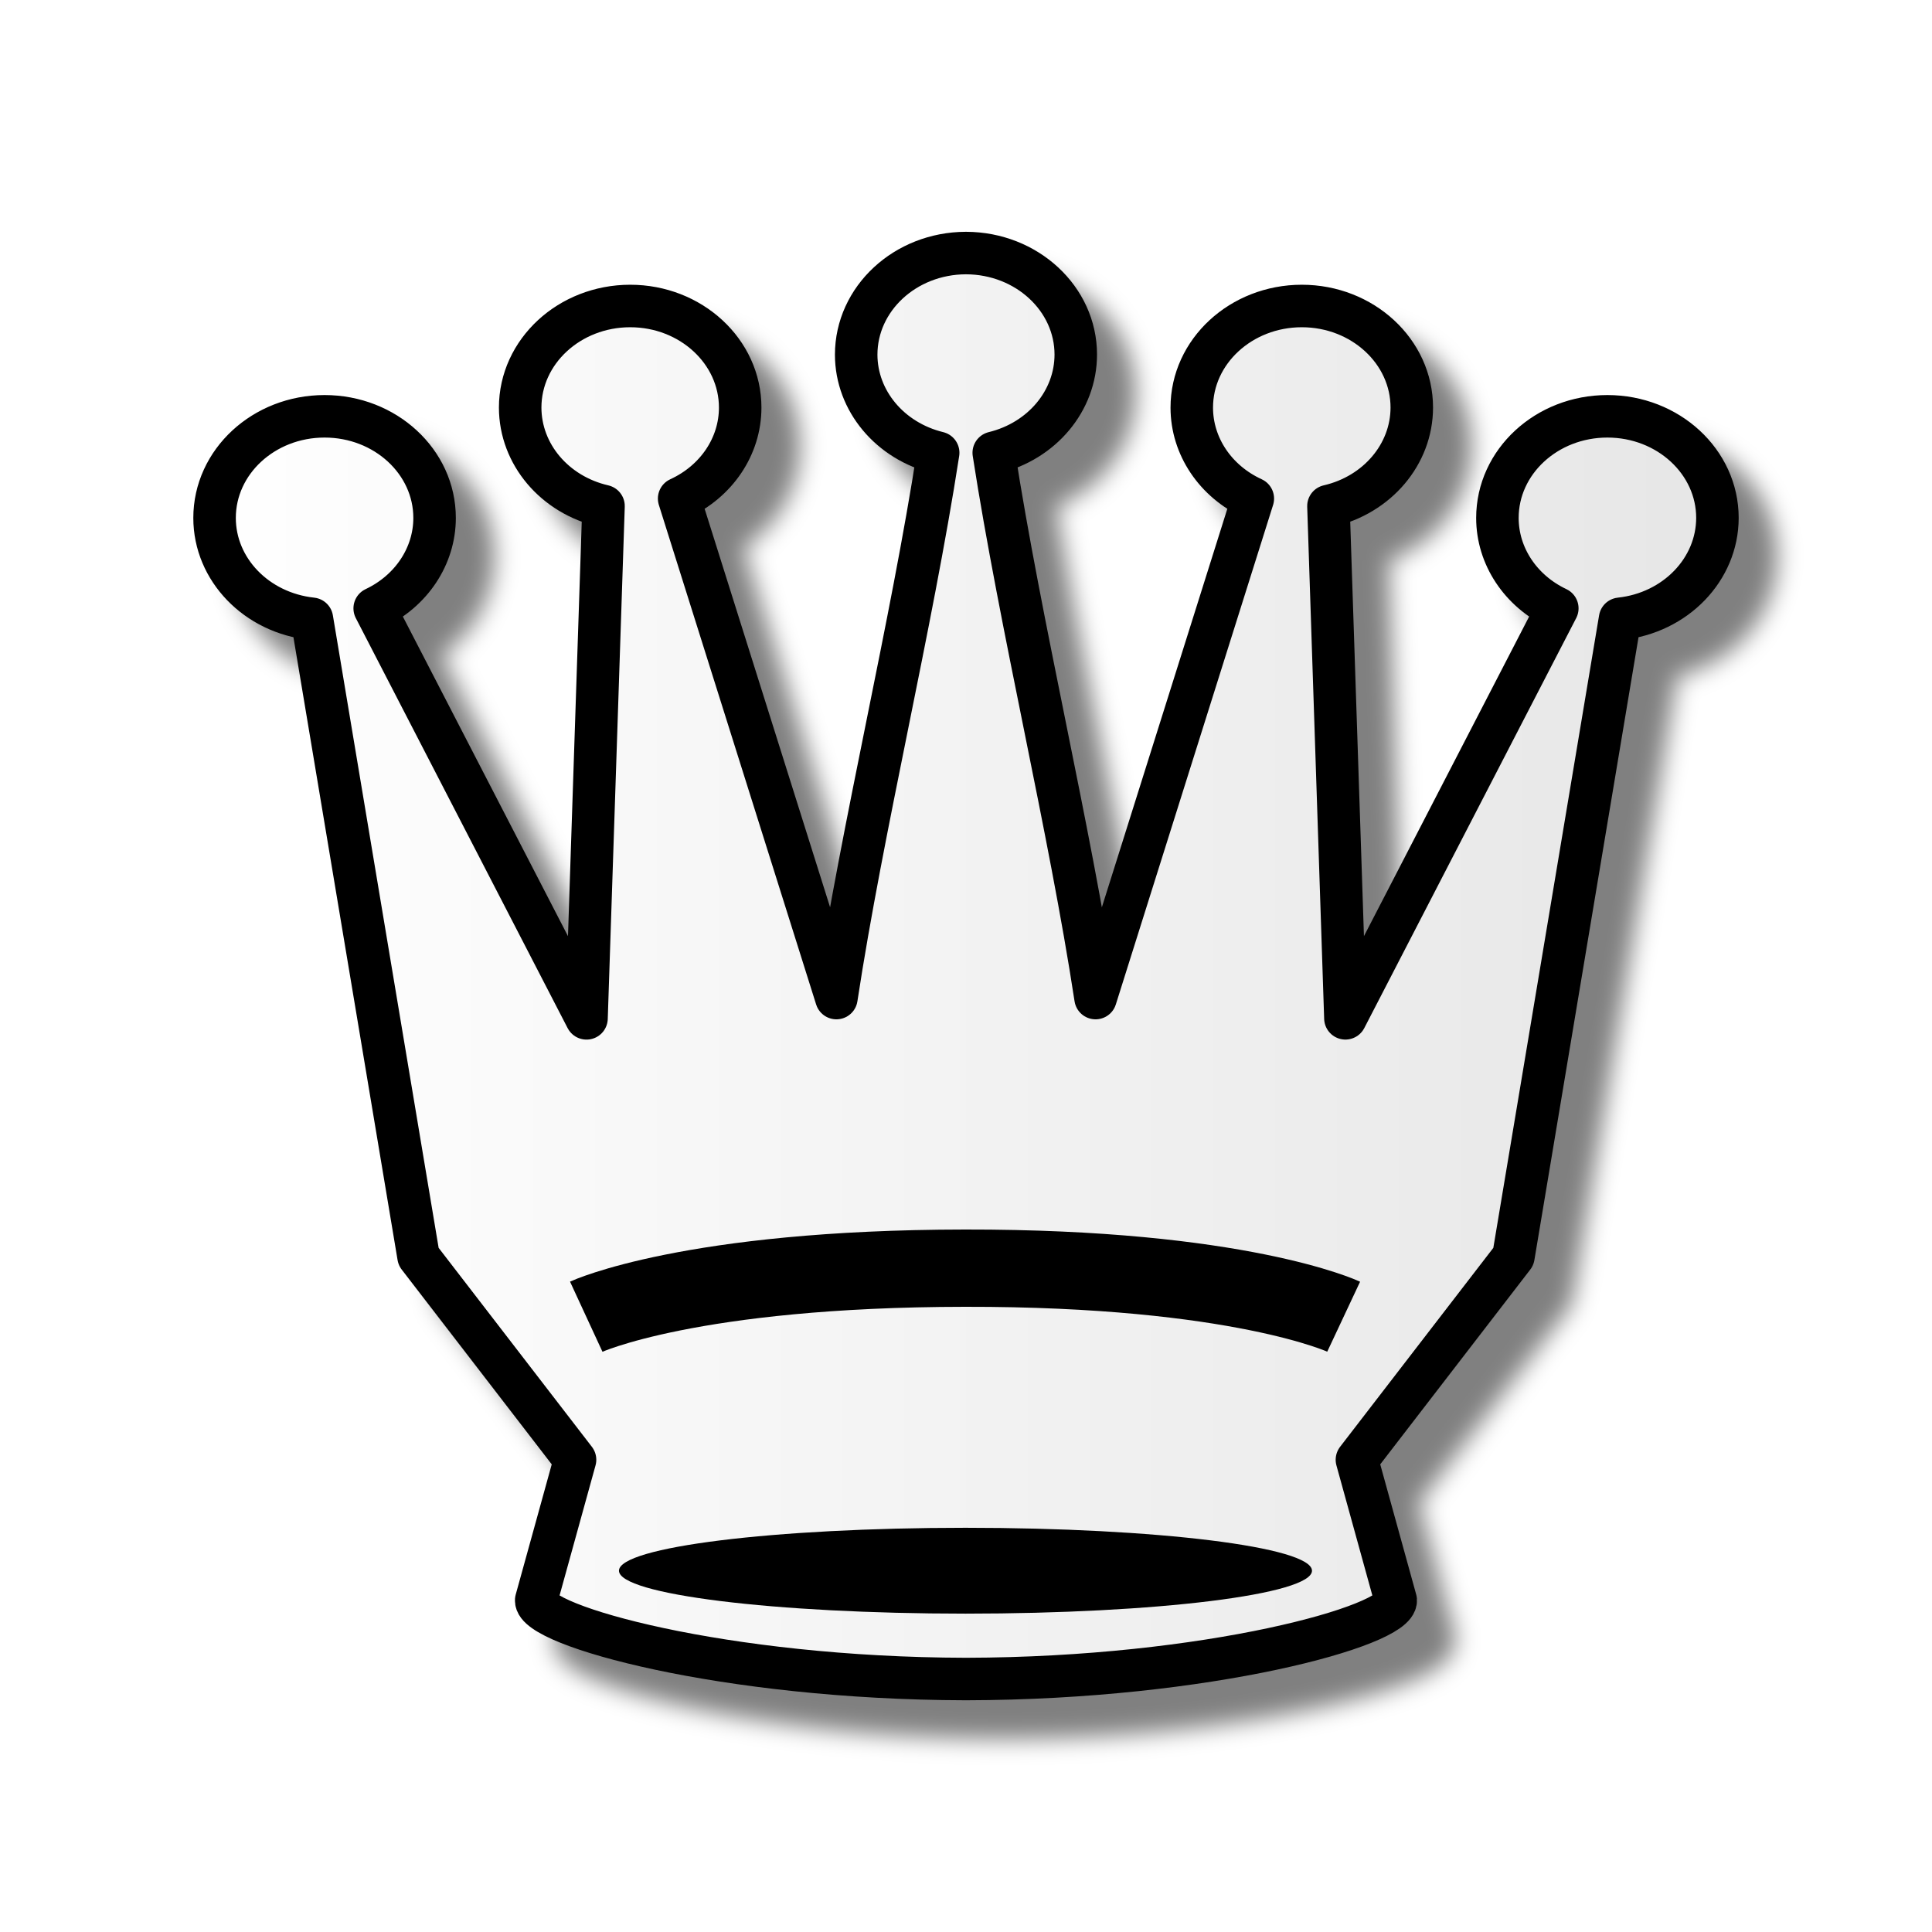
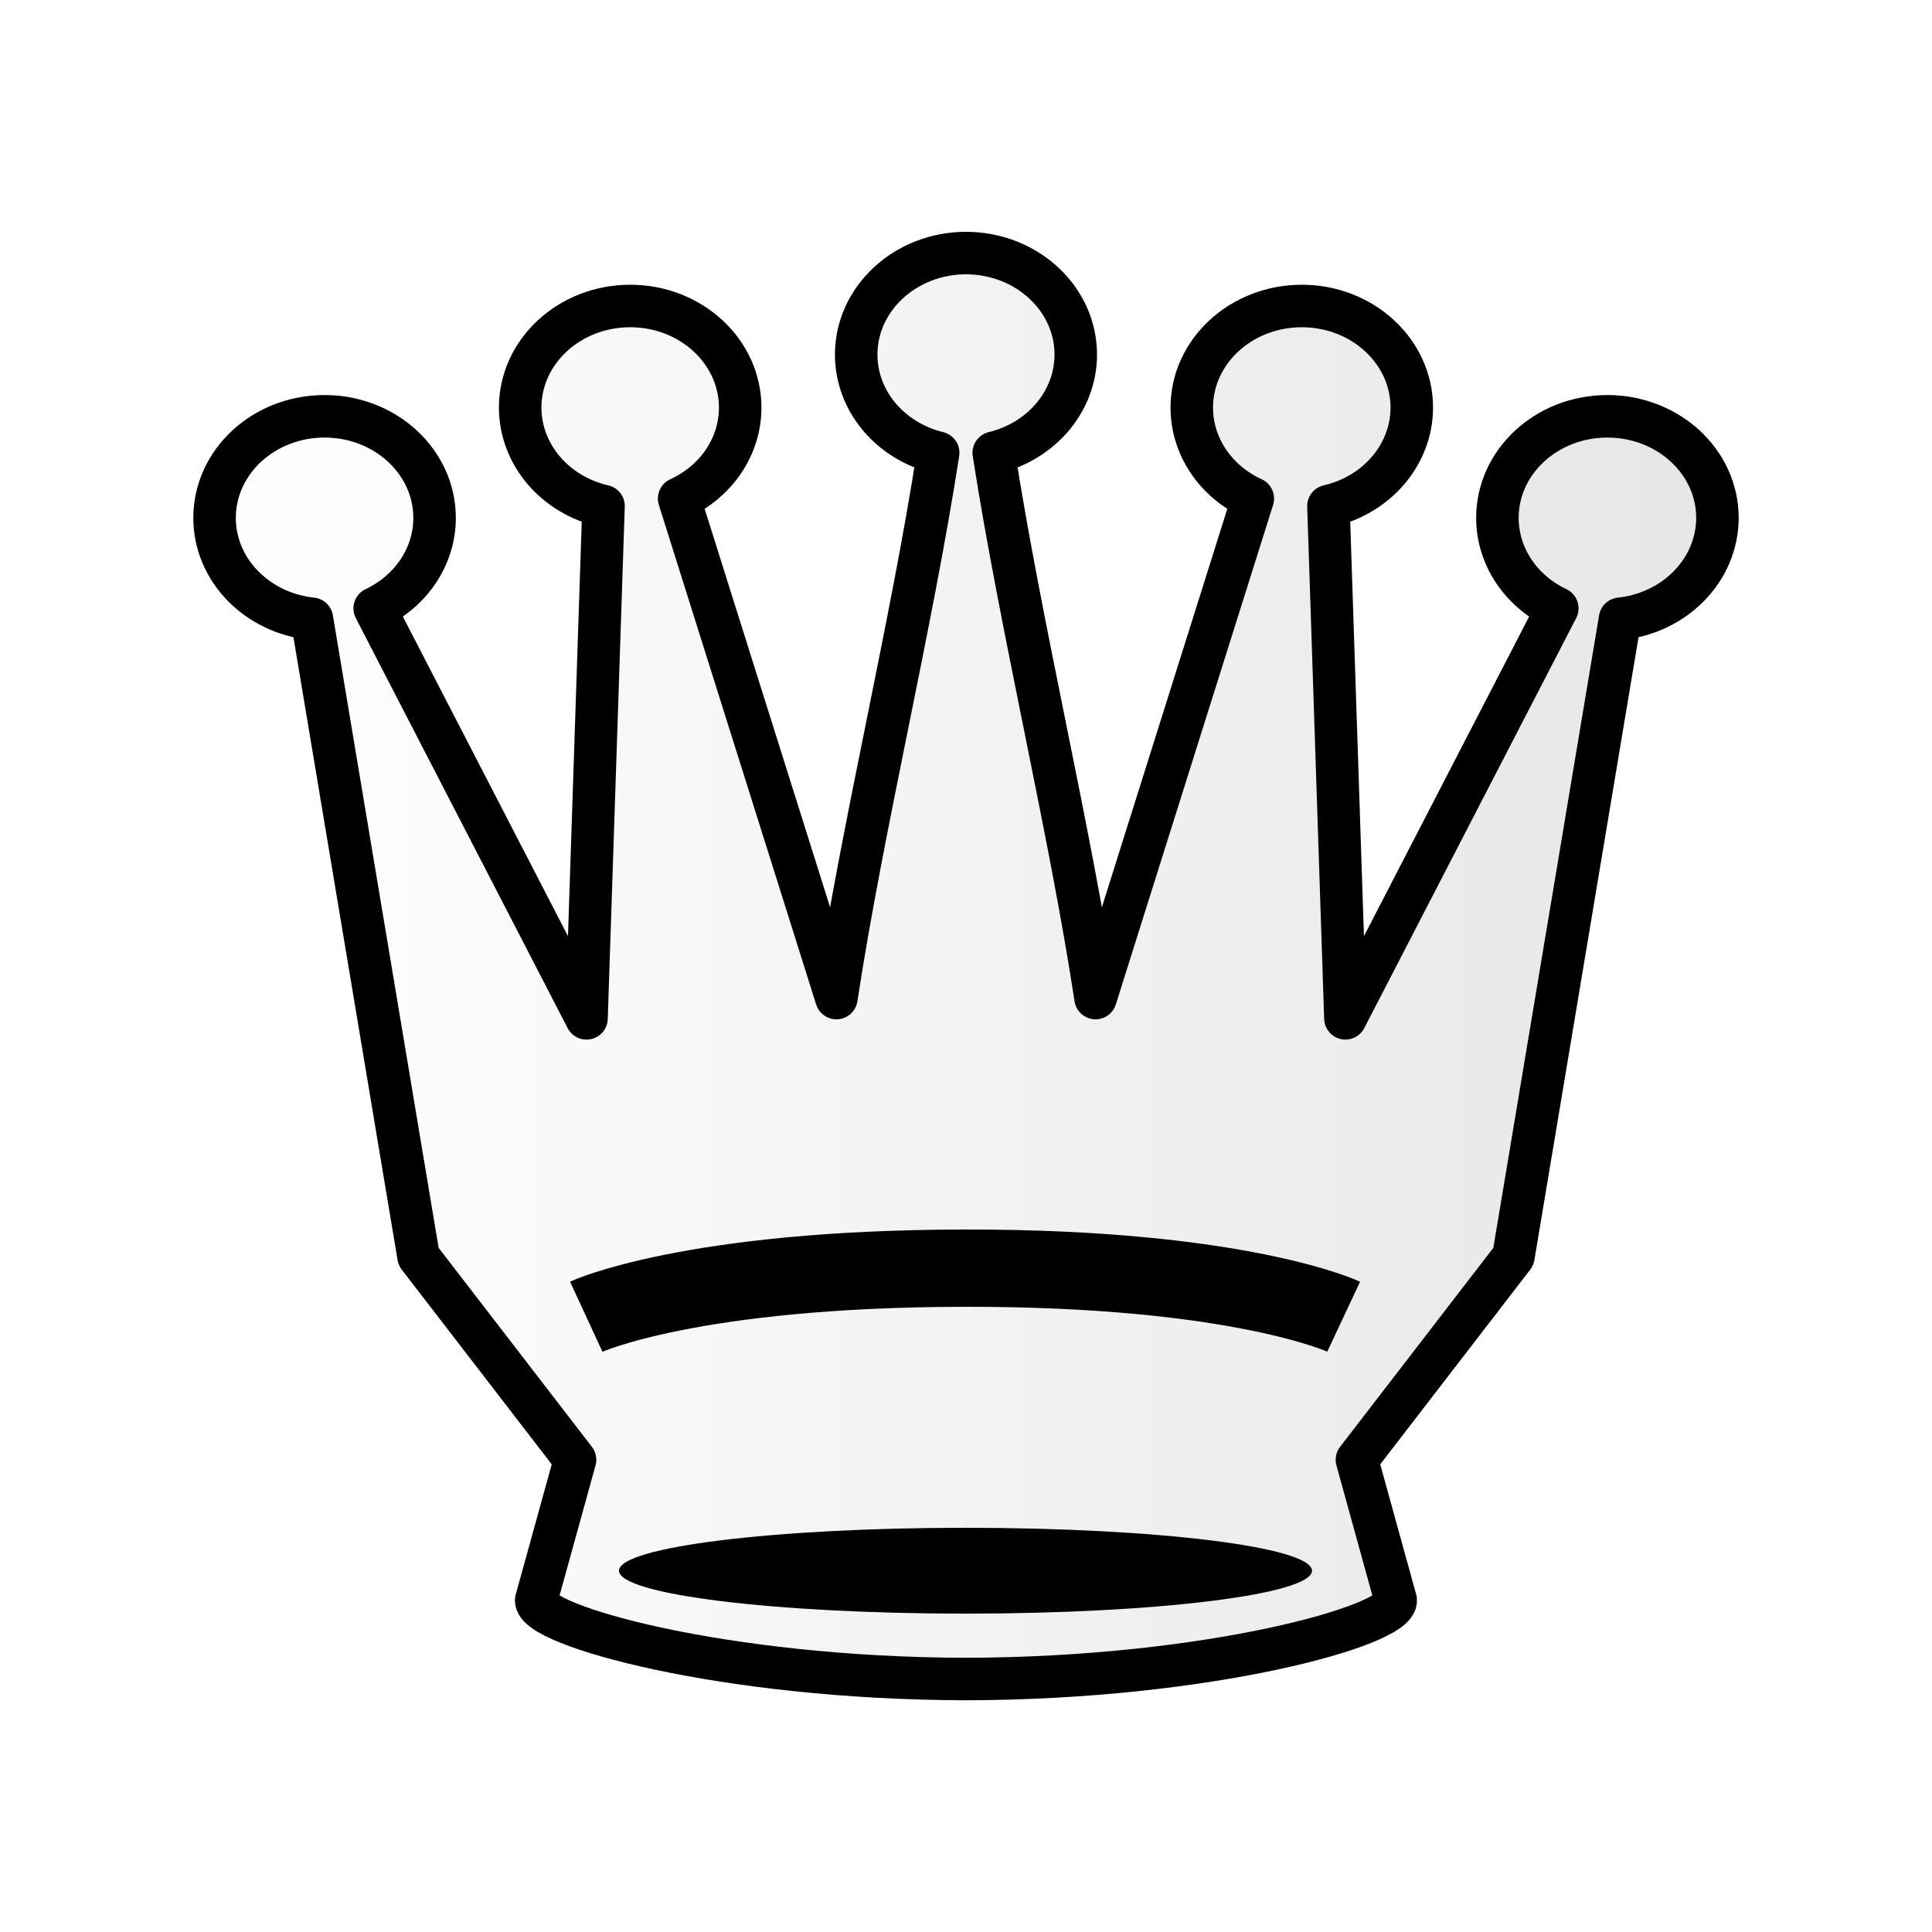
<svg xmlns="http://www.w3.org/2000/svg" width="50mm" height="50mm" clip-rule="evenodd" fill-rule="evenodd" image-rendering="optimizeQuality" shape-rendering="geometricPrecision" text-rendering="geometricPrecision" viewBox="0 0 50 50">
  <defs>
    <linearGradient id="a" x1="-71.638" x2="-30.679" y1="-83.324" y2="-83.324" gradientTransform="matrix(.97643 0 0 .99287 74.952 107.73)" gradientUnits="userSpaceOnUse">
      <stop stop-color="#fff" offset="0" />
      <stop stop-color="#e6e6e6" offset="1" />
    </linearGradient>
-     <filter id="c" color-interpolation-filters="sRGB">
-       <feGaussianBlur result="blur" stdDeviation="0.01 0.01" />
-     </filter>
-     <filter id="b" color-interpolation-filters="sRGB">
-       <feFlood flood-color="#000" flood-opacity=".498" result="flood" />
-       <feComposite in="flood" in2="SourceGraphic" operator="in" result="composite1" />
-       <feGaussianBlur in="composite1" result="blur" stdDeviation=".3" />
-       <feOffset dx="1" dy="1" result="offset" />
-       <feComposite in="SourceGraphic" in2="offset" result="composite2" />
-     </filter>
  </defs>
-   <path d="M24.994 6.549c-1.568.006-2.835 1.181-2.836 2.63.002 1.193.873 2.235 2.122 2.539-.688 4.45-1.967 9.726-2.634 14.112l-4.07-12.927c.968-.444 1.58-1.356 1.58-2.354 0-1.452-1.275-2.63-2.847-2.63-1.572.001-2.847 1.178-2.847 2.63.002 1.206.89 2.256 2.157 2.548l-.44 13.258-5.482-10.611c.951-.45 1.55-1.354 1.55-2.34 0-1.453-1.275-2.63-2.847-2.63-1.573 0-2.847 1.177-2.847 2.63 0 1.334 1.084 2.456 2.519 2.61l2.76 16.507 4.05 5.258-1.005 3.634c-.042.656 4.849 2.027 11.122 2.04 6.274-.013 11.164-1.384 11.122-2.04l-1.004-3.634 4.05-5.258 2.76-16.507c1.435-.154 2.518-1.276 2.52-2.61 0-1.453-1.275-2.63-2.848-2.63-1.572 0-2.846 1.177-2.846 2.63 0 .986.598 1.89 1.55 2.34l-5.484 10.61-.439-13.257c1.266-.292 2.155-1.342 2.157-2.548 0-1.452-1.275-2.63-2.847-2.63-1.572.001-2.847 1.178-2.847 2.63 0 .998.612 1.91 1.58 2.354l-4.07 12.927c-.668-4.386-1.946-9.663-2.635-14.112 1.25-.304 2.121-1.346 2.123-2.54 0-1.448-1.268-2.623-2.836-2.629h-.011z" fill="url(#a)" filter="url(#b)" stroke="#000" stroke-linecap="round" stroke-linejoin="round" stroke-width="1.1" />
-   <ellipse class="st15" transform="matrix(.27914 0 0 .39063 -1289.4 1024.1)" cx="4708.7" cy="-2517.6" rx="32.126" ry="2.844" filter="url(#c)" />
+   <path d="M24.994 6.549c-1.568.006-2.835 1.181-2.836 2.63.002 1.193.873 2.235 2.122 2.539-.688 4.45-1.967 9.726-2.634 14.112l-4.07-12.927c.968-.444 1.58-1.356 1.58-2.354 0-1.452-1.275-2.63-2.847-2.63-1.572.001-2.847 1.178-2.847 2.63.002 1.206.89 2.256 2.157 2.548l-.44 13.258-5.482-10.611c.951-.45 1.55-1.354 1.55-2.34 0-1.453-1.275-2.63-2.847-2.63-1.573 0-2.847 1.177-2.847 2.63 0 1.334 1.084 2.456 2.519 2.61l2.76 16.507 4.05 5.258-1.005 3.634c-.042.656 4.849 2.027 11.122 2.04 6.274-.013 11.164-1.384 11.122-2.04l-1.004-3.634 4.05-5.258 2.76-16.507c1.435-.154 2.518-1.276 2.52-2.61 0-1.453-1.275-2.63-2.848-2.63-1.572 0-2.846 1.177-2.846 2.63 0 .986.598 1.89 1.55 2.34l-5.484 10.61-.439-13.257c1.266-.292 2.155-1.342 2.157-2.548 0-1.452-1.275-2.63-2.847-2.63-1.572.001-2.847 1.178-2.847 2.63 0 .998.612 1.91 1.58 2.354l-4.07 12.927c-.668-4.386-1.946-9.663-2.635-14.112 1.25-.304 2.121-1.346 2.123-2.54 0-1.448-1.268-2.623-2.836-2.629h-.011z" fill="url(#a)" stroke="#000" stroke-linecap="round" stroke-linejoin="round" stroke-width="1.1" />
+   <ellipse class="st15" transform="matrix(.27914 0 0 .39063 -1289.4 1024.1)" cx="4708.7" cy="-2517.6" rx="32.126" ry="2.844" />
  <path d="M15.172 34.076s2.7-1.249 9.802-1.256c7.103-.01 9.8 1.256 9.8 1.256" fill="none" stroke="#000" stroke-linejoin="round" stroke-width="2" paint-order="stroke fill markers" />
</svg>
